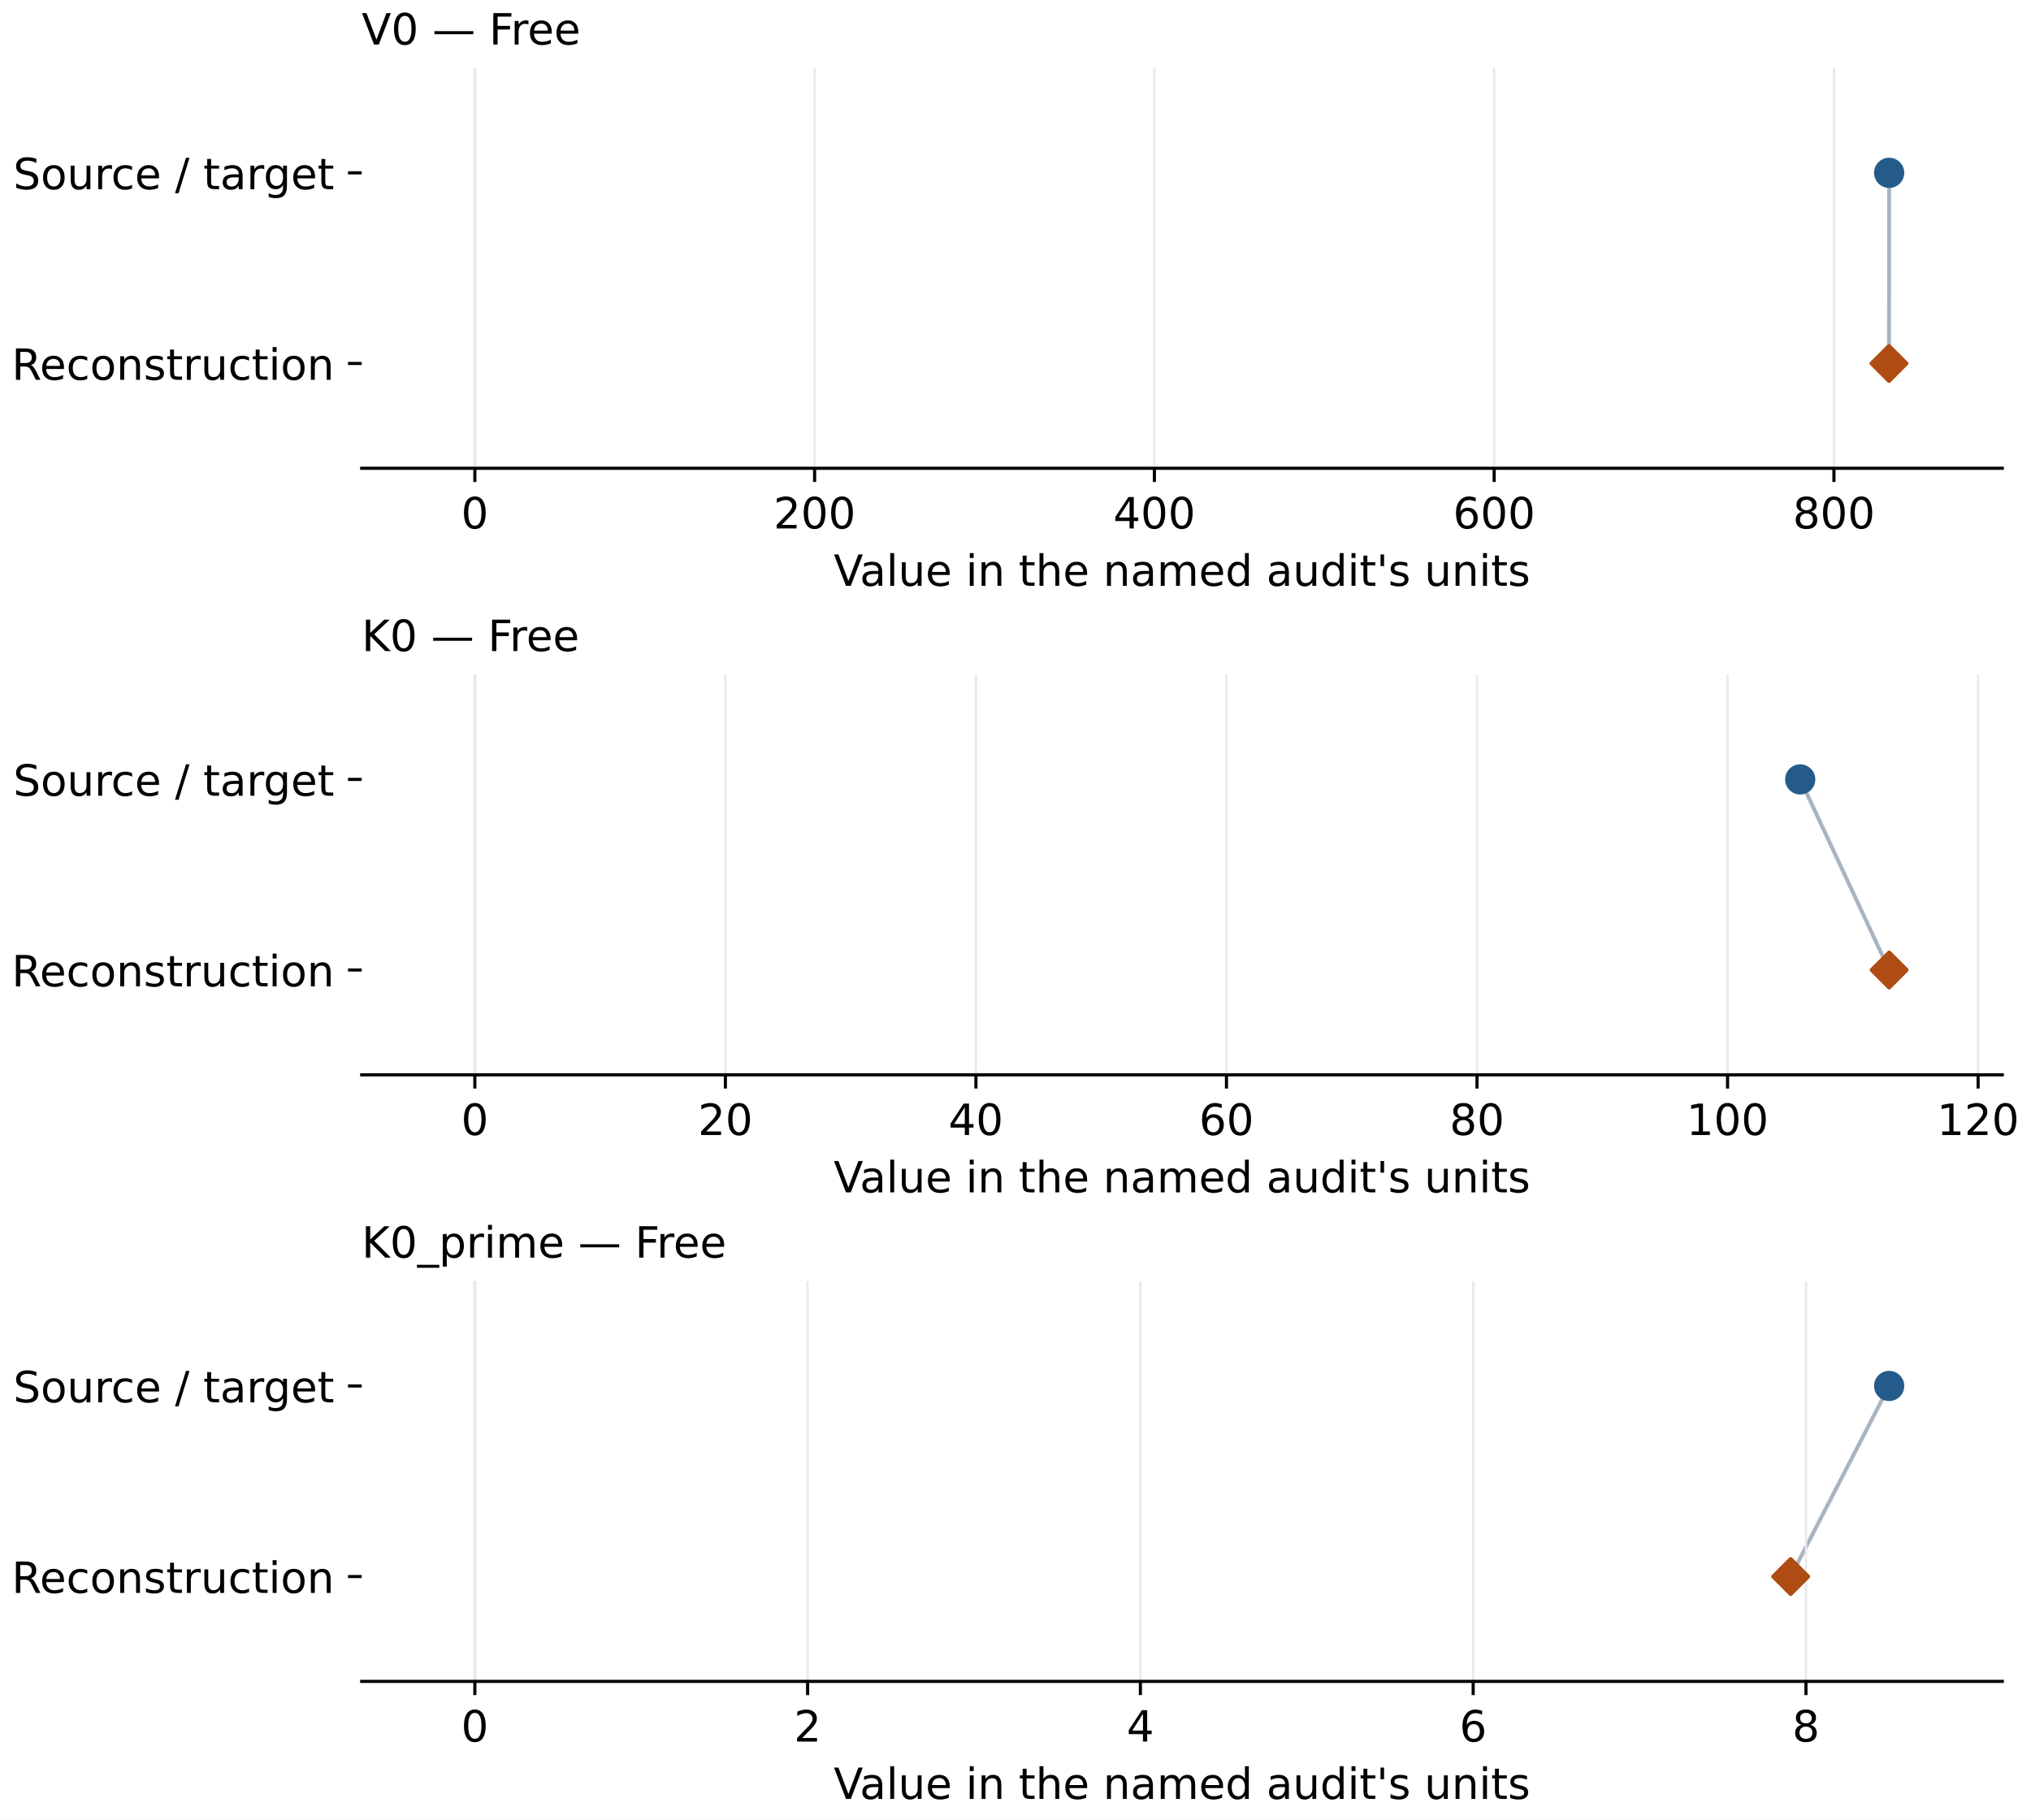
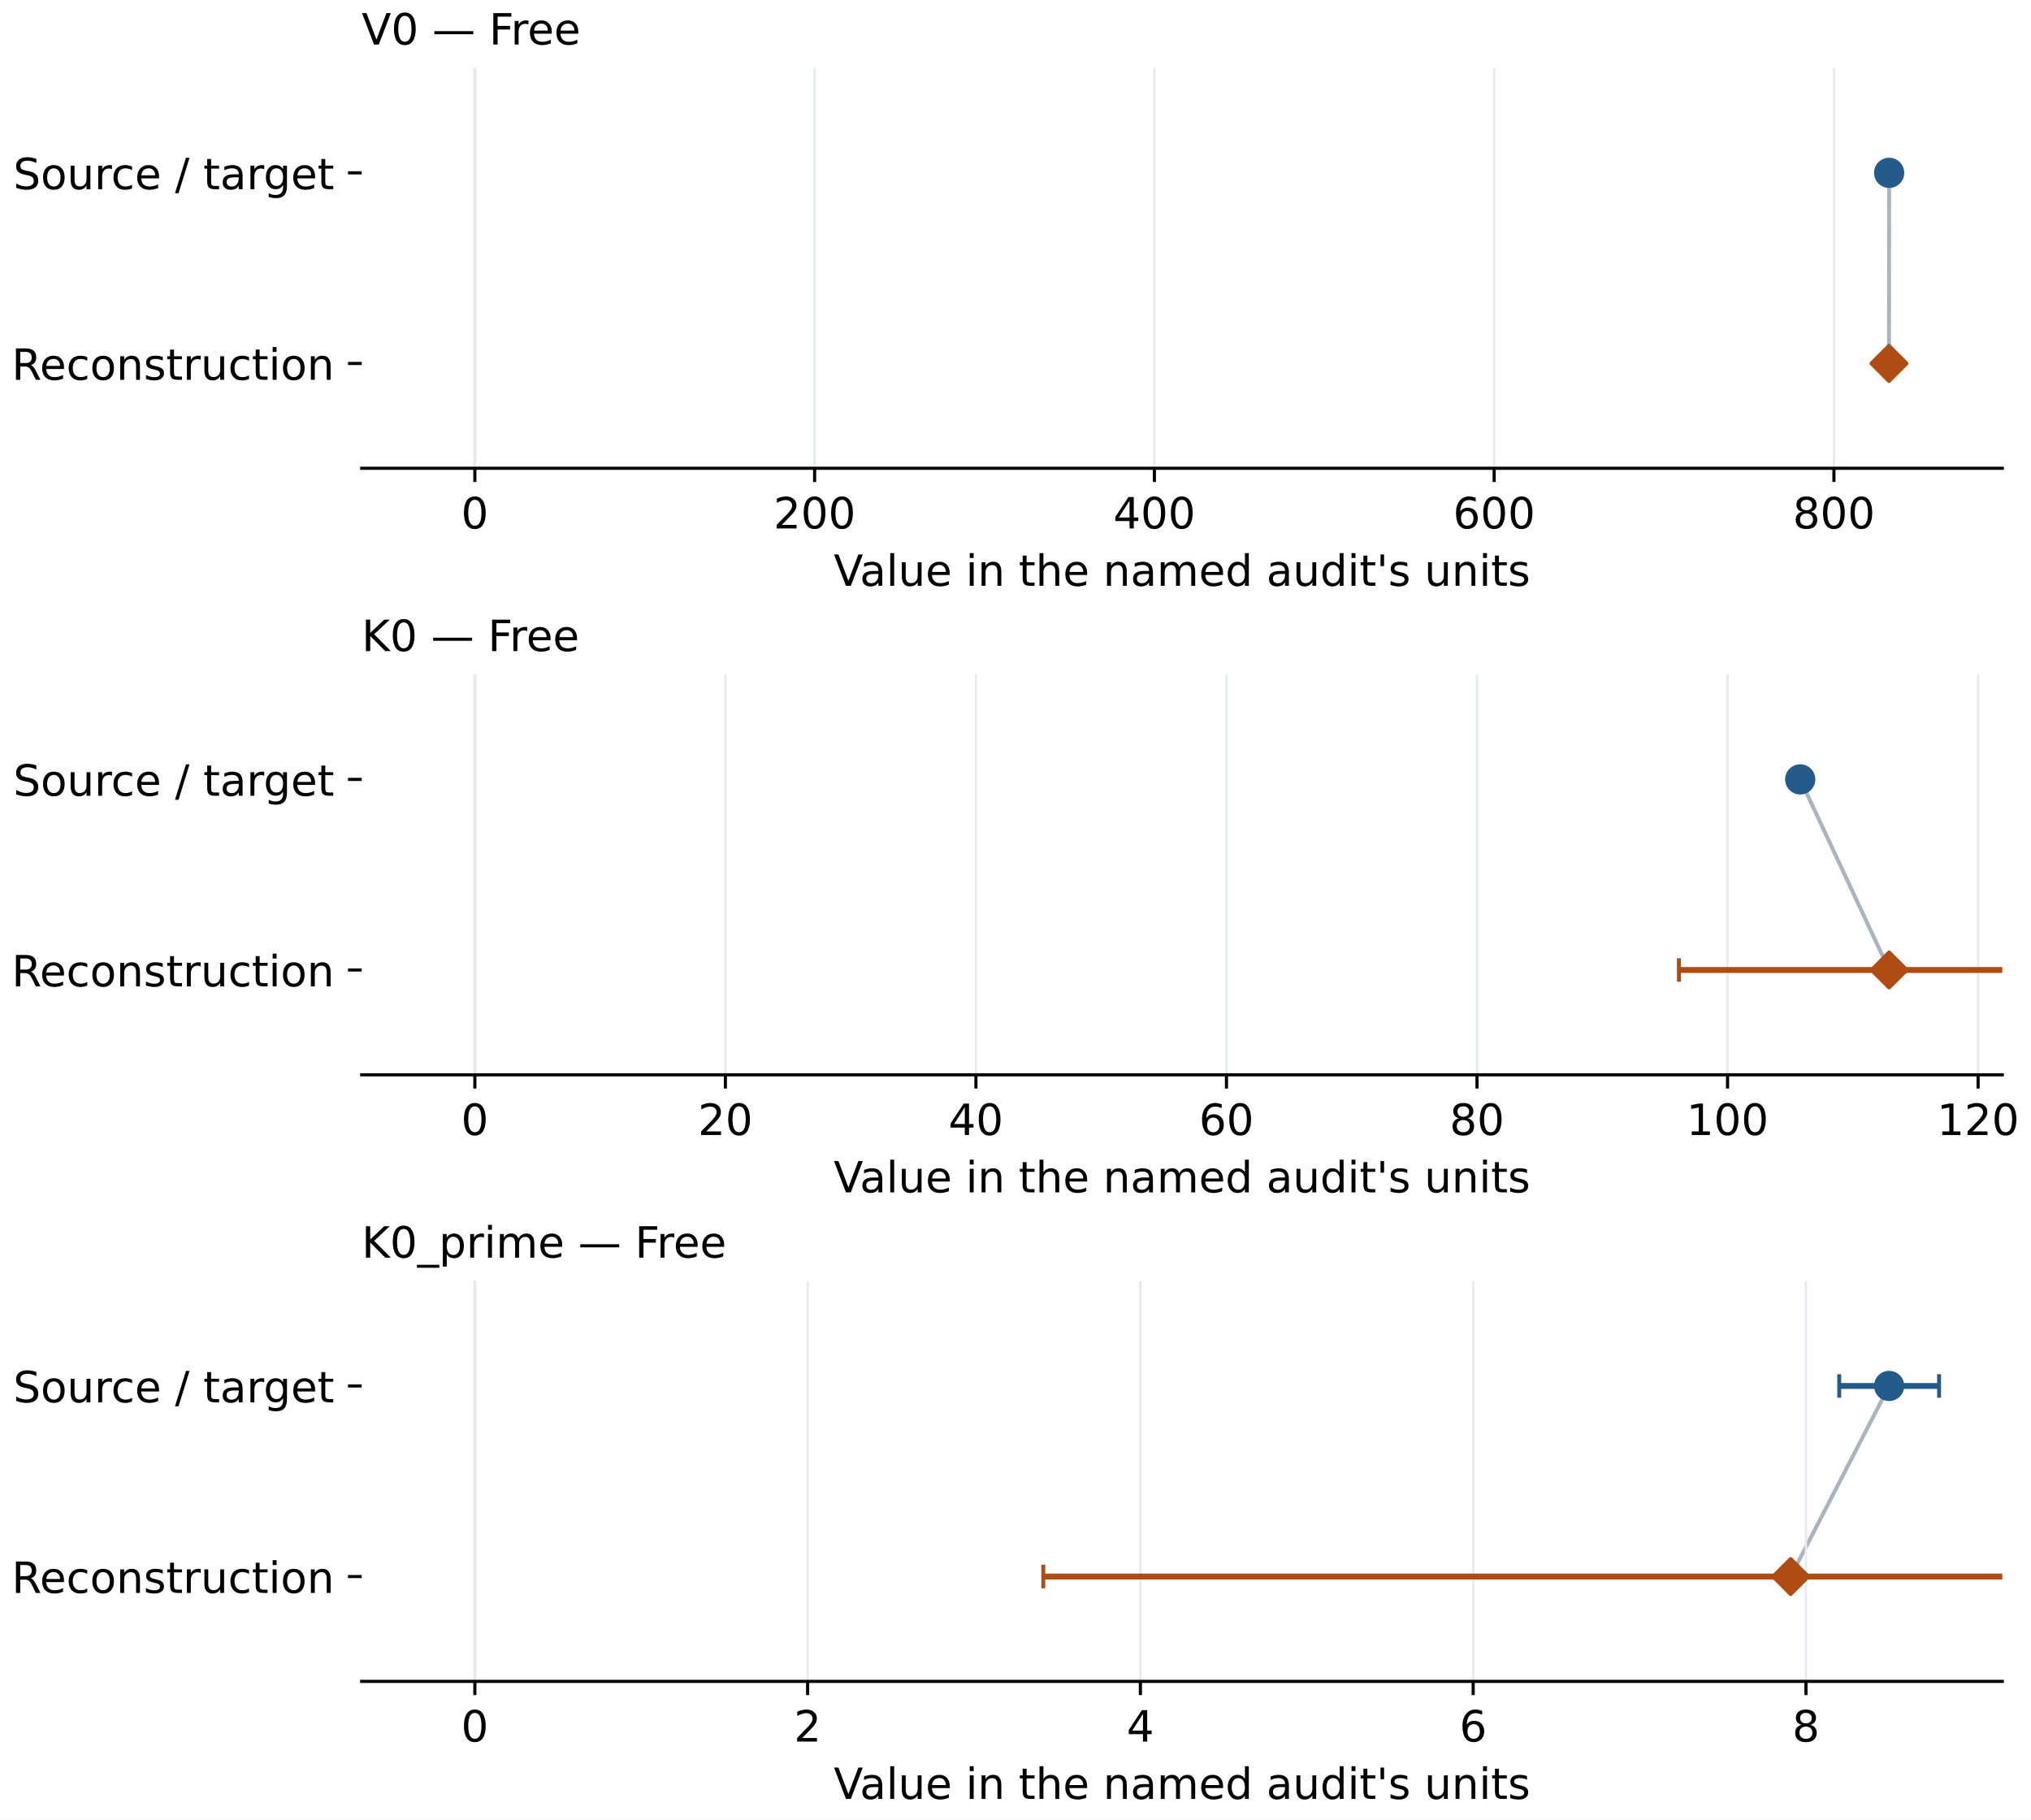
<svg xmlns="http://www.w3.org/2000/svg" xmlns:xlink="http://www.w3.org/1999/xlink" width="518.4pt" height="464.4pt" viewBox="0 0 518.4 464.4" version="1.1">
  <defs>
    <style type="text/css">*{stroke-linejoin: round; stroke-linecap: butt}</style>
  </defs>
  <g id="figure_1">
    <g id="patch_1">
      <path d="M 0 464.4 L 518.4 464.4 L 518.4 0 L 0 0 z " style="fill: #ffffff" />
    </g>
    <g id="axes_1">
      <g id="patch_2">
        <path d="M 92.321 119.508 L 511.072 119.508 L 511.072 17.359 L 92.321 17.359 z " style="fill: #ffffff" />
      </g>
      <g id="line2d_1">
        <path d="M 121.201 119.508 L 121.201 17.359 " clip-path="url(#p27439f4551)" style="fill: none; stroke: #c3cad2; stroke-width: 0.7; stroke-linecap: square" />
      </g>
      <g id="line2d_2">
        <path d="M 482.193 44.112 L 482.153 92.754 " clip-path="url(#p27439f4551)" style="fill: none; stroke: #aab4c0; stroke-linecap: square" />
      </g>
      <g id="matplotlib.axis_1">
        <g id="xtick_1">
          <g id="line2d_3">
            <path d="M 121.201 119.508 L 121.201 17.359 " clip-path="url(#p27439f4551)" style="fill: none; stroke: #e7eaee; stroke-width: 0.6; stroke-linecap: square" />
          </g>
          <g id="line2d_4">
            <defs>
              <path id="mb45e14ee2d" d="M 0 0 L 0 3.5 " style="stroke: #000000; stroke-width: 0.8" />
            </defs>
            <g>
              <use xlink:href="#mb45e14ee2d" x="121.201" y="119.508" style="stroke: #000000; stroke-width: 0.8" />
            </g>
          </g>
          <g id="text_1">
            <text style="font: 11px 'DejaVu Sans', Arial, sans-serif; text-anchor: middle" x="121.201" y="134.866" transform="rotate(-0 121.2009 134.8662)">0</text>
          </g>
        </g>
        <g id="xtick_2">
          <g id="line2d_5">
            <path d="M 207.926 119.508 L 207.926 17.359 " clip-path="url(#p27439f4551)" style="fill: none; stroke: #e7eaee; stroke-width: 0.6; stroke-linecap: square" />
          </g>
          <g id="line2d_6">
            <g>
              <use xlink:href="#mb45e14ee2d" x="207.926" y="119.508" style="stroke: #000000; stroke-width: 0.8" />
            </g>
          </g>
          <g id="text_2">
            <text style="font: 11px 'DejaVu Sans', Arial, sans-serif; text-anchor: middle" x="207.926" y="134.866" transform="rotate(-0 207.9257 134.8662)">200</text>
          </g>
        </g>
        <g id="xtick_3">
          <g id="line2d_7">
            <path d="M 294.65 119.508 L 294.65 17.359 " clip-path="url(#p27439f4551)" style="fill: none; stroke: #e7eaee; stroke-width: 0.6; stroke-linecap: square" />
          </g>
          <g id="line2d_8">
            <g>
              <use xlink:href="#mb45e14ee2d" x="294.65" y="119.508" style="stroke: #000000; stroke-width: 0.8" />
            </g>
          </g>
          <g id="text_3">
            <text style="font: 11px 'DejaVu Sans', Arial, sans-serif; text-anchor: middle" x="294.65" y="134.866" transform="rotate(-0 294.6505 134.8662)">400</text>
          </g>
        </g>
        <g id="xtick_4">
          <g id="line2d_9">
            <path d="M 381.375 119.508 L 381.375 17.359 " clip-path="url(#p27439f4551)" style="fill: none; stroke: #e7eaee; stroke-width: 0.6; stroke-linecap: square" />
          </g>
          <g id="line2d_10">
            <g>
              <use xlink:href="#mb45e14ee2d" x="381.375" y="119.508" style="stroke: #000000; stroke-width: 0.8" />
            </g>
          </g>
          <g id="text_4">
            <text style="font: 11px 'DejaVu Sans', Arial, sans-serif; text-anchor: middle" x="381.375" y="134.866" transform="rotate(-0 381.3753 134.8662)">600</text>
          </g>
        </g>
        <g id="xtick_5">
          <g id="line2d_11">
            <path d="M 468.1 119.508 L 468.1 17.359 " clip-path="url(#p27439f4551)" style="fill: none; stroke: #e7eaee; stroke-width: 0.6; stroke-linecap: square" />
          </g>
          <g id="line2d_12">
            <g>
              <use xlink:href="#mb45e14ee2d" x="468.1" y="119.508" style="stroke: #000000; stroke-width: 0.8" />
            </g>
          </g>
          <g id="text_5">
            <text style="font: 11px 'DejaVu Sans', Arial, sans-serif; text-anchor: middle" x="468.1" y="134.866" transform="rotate(-0 468.1001 134.8662)">800</text>
          </g>
        </g>
        <g id="text_6">
          <text style="font: 11px 'DejaVu Sans', Arial, sans-serif; text-anchor: middle" x="301.697" y="149.512" transform="rotate(-0 301.6969 149.5121)">Value in the named audit's units</text>
        </g>
      </g>
      <g id="matplotlib.axis_2">
        <g id="ytick_1">
          <g id="line2d_13">
            <defs>
              <path id="m7f30f8d901" d="M 0 0 L -3.5 0 " style="stroke: #000000; stroke-width: 0.8" />
            </defs>
            <g>
              <use xlink:href="#m7f30f8d901" x="92.321" y="92.754" style="stroke: #000000; stroke-width: 0.8" />
            </g>
          </g>
          <g id="text_7">
            <text style="font: 11px 'DejaVu Sans', Arial, sans-serif; text-anchor: end" x="85.321" y="96.934" transform="rotate(-0 85.32149 96.93362)">Reconstruction</text>
          </g>
        </g>
        <g id="ytick_2">
          <g id="line2d_14">
            <g>
              <use xlink:href="#m7f30f8d901" x="92.321" y="44.112" style="stroke: #000000; stroke-width: 0.8" />
            </g>
          </g>
          <g id="text_8">
            <text style="font: 11px 'DejaVu Sans', Arial, sans-serif; text-anchor: end" x="85.321" y="48.291" transform="rotate(-0 85.32149 48.29107)">Source / target</text>
          </g>
        </g>
      </g>
      <g id="PathCollection_1">
        <defs>
          <path id="m5b1aaaca44" d="M 0 3.354 C 0.89 3.354 1.743 3.001 2.372 2.372 C 3.001 1.743 3.354 0.89 3.354 0 C 3.354 -0.89 3.001 -1.743 2.372 -2.372 C 1.743 -3.001 0.89 -3.354 0 -3.354 C -0.89 -3.354 -1.743 -3.001 -2.372 -2.372 C -3.001 -1.743 -3.354 -0.89 -3.354 0 C -3.354 0.89 -3.001 1.743 -2.372 2.372 C -1.743 3.001 -0.89 3.354 0 3.354 z " style="stroke: #245b8a" />
        </defs>
        <g clip-path="url(#p27439f4551)">
          <use xlink:href="#m5b1aaaca44" x="482.193" y="44.112" style="fill: #245b8a; stroke: #245b8a" />
        </g>
      </g>
      <g id="PathCollection_2">
        <defs>
          <path id="m79c71298e6" d="M -0 4.472 L 4.472 0 L 0 -4.472 L -4.472 -0 z " style="stroke: #ae4c14" />
        </defs>
        <g clip-path="url(#p27439f4551)">
          <use xlink:href="#m79c71298e6" x="482.153" y="92.754" style="fill: #ae4c14; stroke: #ae4c14" />
        </g>
      </g>
+       <g id="LineCollection_1">
+         <path d="M 482.106 44.112 L 482.28 44.112 " clip-path="url(#p27439f4551)" style="fill: none; stroke: #245b8a; stroke-width: 1.5" />
+       </g>
+       <g id="line2d_15">
+         <defs>
+           <path id="m002537e231" d="M 0 3 L 0 -3 " style="stroke: #245b8a" />
+         </defs>
+         <g clip-path="url(#p27439f4551)">
+           <use xlink:href="#m002537e231" x="482.106" y="44.112" style="fill: #245b8a; stroke: #245b8a" />
+         </g>
+       </g>
+       <g id="line2d_16">
+         <g clip-path="url(#p27439f4551)">
+           <use xlink:href="#m002537e231" x="482.28" y="44.112" style="fill: #245b8a; stroke: #245b8a" />
+         </g>
+       </g>
+       <g id="LineCollection_2">
+         <path d="M 481.338 92.754 L 482.968 92.754 " clip-path="url(#p27439f4551)" style="fill: none; stroke: #ae4c14; stroke-width: 1.5" />
+       </g>
+       <g id="line2d_17">
+         <defs>
+           <path id="m3def4cd5cd" d="M 0 3 L 0 -3 " style="stroke: #ae4c14" />
+         </defs>
+         <g clip-path="url(#p27439f4551)">
+           <use xlink:href="#m3def4cd5cd" x="481.338" y="92.754" style="fill: #ae4c14; stroke: #ae4c14" />
+         </g>
+       </g>
+       <g id="line2d_18">
+         <g clip-path="url(#p27439f4551)">
+           <use xlink:href="#m3def4cd5cd" x="482.968" y="92.754" style="fill: #ae4c14; stroke: #ae4c14" />
+         </g>
+       </g>
      <g id="patch_3">
        <path d="M 92.321 119.508 L 511.072 119.508 " style="fill: none; stroke: #000000; stroke-width: 0.8; stroke-linejoin: miter; stroke-linecap: square" />
      </g>
      <g id="text_9">
        <text style="font: 11px 'DejaVu Sans', Arial, sans-serif; text-anchor: start" x="92.321" y="11.359" transform="rotate(-0 92.32149 11.35852)">V0 — Free</text>
      </g>
    </g>
    <g id="axes_2">
      <g id="patch_4">
        <path d="M 92.321 274.308 L 511.072 274.308 L 511.072 172.159 L 92.321 172.159 z " style="fill: #ffffff" />
      </g>
-       <g id="line2d_15">
+       <g id="line2d_19">
        <path d="M 121.201 274.308 L 121.201 172.159 " clip-path="url(#pd95e687f2c)" style="fill: none; stroke: #c3cad2; stroke-width: 0.7; stroke-linecap: square" />
      </g>
-       <g id="line2d_16">
+       <g id="line2d_20">
        <path d="M 459.494 198.912 L 482.193 247.554 " clip-path="url(#pd95e687f2c)" style="fill: none; stroke: #aab4c0; stroke-linecap: square" />
      </g>
      <g id="matplotlib.axis_3">
        <g id="xtick_6">
-           <g id="line2d_17">
+           <g id="line2d_21">
            <path d="M 121.201 274.308 L 121.201 172.159 " clip-path="url(#pd95e687f2c)" style="fill: none; stroke: #e7eaee; stroke-width: 0.6; stroke-linecap: square" />
          </g>
-           <g id="line2d_18">
+           <g id="line2d_22">
            <g>
              <use xlink:href="#mb45e14ee2d" x="121.201" y="274.308" style="stroke: #000000; stroke-width: 0.8" />
            </g>
          </g>
          <g id="text_10">
            <text style="font: 11px 'DejaVu Sans', Arial, sans-serif; text-anchor: middle" x="121.201" y="289.666" transform="rotate(-0 121.2009 289.6662)">0</text>
          </g>
        </g>
        <g id="xtick_7">
-           <g id="line2d_19">
+           <g id="line2d_23">
            <path d="M 185.15 274.308 L 185.15 172.159 " clip-path="url(#pd95e687f2c)" style="fill: none; stroke: #e7eaee; stroke-width: 0.6; stroke-linecap: square" />
          </g>
-           <g id="line2d_20">
+           <g id="line2d_24">
            <g>
              <use xlink:href="#mb45e14ee2d" x="185.15" y="274.308" style="stroke: #000000; stroke-width: 0.8" />
            </g>
          </g>
          <g id="text_11">
            <text style="font: 11px 'DejaVu Sans', Arial, sans-serif; text-anchor: middle" x="185.15" y="289.666" transform="rotate(-0 185.1504 289.6662)">20</text>
          </g>
        </g>
        <g id="xtick_8">
-           <g id="line2d_21">
+           <g id="line2d_25">
            <path d="M 249.1 274.308 L 249.1 172.159 " clip-path="url(#pd95e687f2c)" style="fill: none; stroke: #e7eaee; stroke-width: 0.6; stroke-linecap: square" />
          </g>
-           <g id="line2d_22">
+           <g id="line2d_26">
            <g>
              <use xlink:href="#mb45e14ee2d" x="249.1" y="274.308" style="stroke: #000000; stroke-width: 0.8" />
            </g>
          </g>
          <g id="text_12">
            <text style="font: 11px 'DejaVu Sans', Arial, sans-serif; text-anchor: middle" x="249.1" y="289.666" transform="rotate(-0 249.0999 289.6662)">40</text>
          </g>
        </g>
        <g id="xtick_9">
-           <g id="line2d_23">
+           <g id="line2d_27">
            <path d="M 313.049 274.308 L 313.049 172.159 " clip-path="url(#pd95e687f2c)" style="fill: none; stroke: #e7eaee; stroke-width: 0.6; stroke-linecap: square" />
          </g>
-           <g id="line2d_24">
+           <g id="line2d_28">
            <g>
              <use xlink:href="#mb45e14ee2d" x="313.049" y="274.308" style="stroke: #000000; stroke-width: 0.8" />
            </g>
          </g>
          <g id="text_13">
            <text style="font: 11px 'DejaVu Sans', Arial, sans-serif; text-anchor: middle" x="313.049" y="289.666" transform="rotate(-0 313.0494 289.6662)">60</text>
          </g>
        </g>
        <g id="xtick_10">
-           <g id="line2d_25">
+           <g id="line2d_29">
            <path d="M 376.999 274.308 L 376.999 172.159 " clip-path="url(#pd95e687f2c)" style="fill: none; stroke: #e7eaee; stroke-width: 0.6; stroke-linecap: square" />
          </g>
-           <g id="line2d_26">
+           <g id="line2d_30">
            <g>
              <use xlink:href="#mb45e14ee2d" x="376.999" y="274.308" style="stroke: #000000; stroke-width: 0.8" />
            </g>
          </g>
          <g id="text_14">
            <text style="font: 11px 'DejaVu Sans', Arial, sans-serif; text-anchor: middle" x="376.999" y="289.666" transform="rotate(-0 376.9989 289.6662)">80</text>
          </g>
        </g>
        <g id="xtick_11">
-           <g id="line2d_27">
+           <g id="line2d_31">
            <path d="M 440.948 274.308 L 440.948 172.159 " clip-path="url(#pd95e687f2c)" style="fill: none; stroke: #e7eaee; stroke-width: 0.6; stroke-linecap: square" />
          </g>
-           <g id="line2d_28">
+           <g id="line2d_32">
            <g>
              <use xlink:href="#mb45e14ee2d" x="440.948" y="274.308" style="stroke: #000000; stroke-width: 0.8" />
            </g>
          </g>
          <g id="text_15">
            <text style="font: 11px 'DejaVu Sans', Arial, sans-serif; text-anchor: middle" x="440.948" y="289.666" transform="rotate(-0 440.9485 289.6662)">100</text>
          </g>
        </g>
        <g id="xtick_12">
-           <g id="line2d_29">
+           <g id="line2d_33">
            <path d="M 504.898 274.308 L 504.898 172.159 " clip-path="url(#pd95e687f2c)" style="fill: none; stroke: #e7eaee; stroke-width: 0.6; stroke-linecap: square" />
          </g>
-           <g id="line2d_30">
+           <g id="line2d_34">
            <g>
              <use xlink:href="#mb45e14ee2d" x="504.898" y="274.308" style="stroke: #000000; stroke-width: 0.8" />
            </g>
          </g>
          <g id="text_16">
            <text style="font: 11px 'DejaVu Sans', Arial, sans-serif; text-anchor: middle" x="504.898" y="289.666" transform="rotate(-0 504.898 289.6662)">120</text>
          </g>
        </g>
        <g id="text_17">
          <text style="font: 11px 'DejaVu Sans', Arial, sans-serif; text-anchor: middle" x="301.697" y="304.312" transform="rotate(-0 301.6969 304.3121)">Value in the named audit's units</text>
        </g>
      </g>
      <g id="matplotlib.axis_4">
        <g id="ytick_3">
-           <g id="line2d_31">
+           <g id="line2d_35">
            <g>
              <use xlink:href="#m7f30f8d901" x="92.321" y="247.554" style="stroke: #000000; stroke-width: 0.8" />
            </g>
          </g>
          <g id="text_18">
            <text style="font: 11px 'DejaVu Sans', Arial, sans-serif; text-anchor: end" x="85.321" y="251.734" transform="rotate(-0 85.32149 251.7336)">Reconstruction</text>
          </g>
        </g>
        <g id="ytick_4">
-           <g id="line2d_32">
+           <g id="line2d_36">
            <g>
              <use xlink:href="#m7f30f8d901" x="92.321" y="198.912" style="stroke: #000000; stroke-width: 0.8" />
            </g>
          </g>
          <g id="text_19">
            <text style="font: 11px 'DejaVu Sans', Arial, sans-serif; text-anchor: end" x="85.321" y="203.091" transform="rotate(-0 85.32149 203.0911)">Source / target</text>
          </g>
        </g>
      </g>
      <g id="PathCollection_3">
        <g clip-path="url(#pd95e687f2c)">
          <use xlink:href="#m5b1aaaca44" x="459.494" y="198.912" style="fill: #245b8a; stroke: #245b8a" />
        </g>
      </g>
      <g id="PathCollection_4">
        <g clip-path="url(#pd95e687f2c)">
          <use xlink:href="#m79c71298e6" x="482.193" y="247.554" style="fill: #ae4c14; stroke: #ae4c14" />
+         </g>
+       </g>
+       <g id="LineCollection_3">
+         <path d="M 457.895 198.912 L 461.093 198.912 " clip-path="url(#pd95e687f2c)" style="fill: none; stroke: #245b8a; stroke-width: 1.5" />
+       </g>
+       <g id="line2d_37">
+         <g clip-path="url(#pd95e687f2c)">
+           <use xlink:href="#m002537e231" x="457.895" y="198.912" style="fill: #245b8a; stroke: #245b8a" />
+         </g>
+       </g>
+       <g id="line2d_38">
+         <g clip-path="url(#pd95e687f2c)">
+           <use xlink:href="#m002537e231" x="461.093" y="198.912" style="fill: #245b8a; stroke: #245b8a" />
+         </g>
+       </g>
+       <g id="LineCollection_4">
+         <path d="M 428.529 247.554 L 519.4 247.554 " clip-path="url(#pd95e687f2c)" style="fill: none; stroke: #ae4c14; stroke-width: 1.5" />
+       </g>
+       <g id="line2d_39">
+         <g clip-path="url(#pd95e687f2c)">
+           <use xlink:href="#m3def4cd5cd" x="428.529" y="247.554" style="fill: #ae4c14; stroke: #ae4c14" />
+         </g>
+       </g>
+       <g id="line2d_40">
+         <g clip-path="url(#pd95e687f2c)">
+           <use xlink:href="#m3def4cd5cd" x="535.857" y="247.554" style="fill: #ae4c14; stroke: #ae4c14" />
        </g>
      </g>
      <g id="patch_5">
        <path d="M 92.321 274.308 L 511.072 274.308 " style="fill: none; stroke: #000000; stroke-width: 0.8; stroke-linejoin: miter; stroke-linecap: square" />
      </g>
      <g id="text_20">
        <text style="font: 11px 'DejaVu Sans', Arial, sans-serif; text-anchor: start" x="92.321" y="166.159" transform="rotate(-0 92.32149 166.1585)">K0 — Free</text>
      </g>
    </g>
    <g id="axes_3">
      <g id="patch_6">
        <path d="M 92.321 429.108 L 511.072 429.108 L 511.072 326.959 L 92.321 326.959 z " style="fill: #ffffff" />
      </g>
-       <g id="line2d_33">
+       <g id="line2d_41">
        <path d="M 121.201 429.108 L 121.201 326.959 " clip-path="url(#p918e37014a)" style="fill: none; stroke: #c3cad2; stroke-width: 0.7; stroke-linecap: square" />
      </g>
-       <g id="line2d_34">
+       <g id="line2d_42">
        <path d="M 482.193 353.712 L 457.055 402.354 " clip-path="url(#p918e37014a)" style="fill: none; stroke: #aab4c0; stroke-linecap: square" />
      </g>
      <g id="matplotlib.axis_5">
        <g id="xtick_13">
-           <g id="line2d_35">
+           <g id="line2d_43">
            <path d="M 121.201 429.108 L 121.201 326.959 " clip-path="url(#p918e37014a)" style="fill: none; stroke: #e7eaee; stroke-width: 0.6; stroke-linecap: square" />
          </g>
-           <g id="line2d_36">
+           <g id="line2d_44">
            <g>
              <use xlink:href="#mb45e14ee2d" x="121.201" y="429.108" style="stroke: #000000; stroke-width: 0.8" />
            </g>
          </g>
          <g id="text_21">
            <text style="font: 11px 'DejaVu Sans', Arial, sans-serif; text-anchor: middle" x="121.201" y="444.466" transform="rotate(-0 121.2009 444.4662)">0</text>
          </g>
        </g>
        <g id="xtick_14">
-           <g id="line2d_37">
+           <g id="line2d_45">
            <path d="M 206.14 429.108 L 206.14 326.959 " clip-path="url(#p918e37014a)" style="fill: none; stroke: #e7eaee; stroke-width: 0.6; stroke-linecap: square" />
          </g>
-           <g id="line2d_38">
+           <g id="line2d_46">
            <g>
              <use xlink:href="#mb45e14ee2d" x="206.14" y="429.108" style="stroke: #000000; stroke-width: 0.8" />
            </g>
          </g>
          <g id="text_22">
            <text style="font: 11px 'DejaVu Sans', Arial, sans-serif; text-anchor: middle" x="206.14" y="444.466" transform="rotate(-0 206.1401 444.4662)">2</text>
          </g>
        </g>
        <g id="xtick_15">
-           <g id="line2d_39">
+           <g id="line2d_47">
            <path d="M 291.079 429.108 L 291.079 326.959 " clip-path="url(#p918e37014a)" style="fill: none; stroke: #e7eaee; stroke-width: 0.6; stroke-linecap: square" />
          </g>
-           <g id="line2d_40">
+           <g id="line2d_48">
            <g>
              <use xlink:href="#mb45e14ee2d" x="291.079" y="429.108" style="stroke: #000000; stroke-width: 0.8" />
            </g>
          </g>
          <g id="text_23">
            <text style="font: 11px 'DejaVu Sans', Arial, sans-serif; text-anchor: middle" x="291.079" y="444.466" transform="rotate(-0 291.0794 444.4662)">4</text>
          </g>
        </g>
        <g id="xtick_16">
-           <g id="line2d_41">
+           <g id="line2d_49">
            <path d="M 376.019 429.108 L 376.019 326.959 " clip-path="url(#p918e37014a)" style="fill: none; stroke: #e7eaee; stroke-width: 0.6; stroke-linecap: square" />
          </g>
-           <g id="line2d_42">
+           <g id="line2d_50">
            <g>
              <use xlink:href="#mb45e14ee2d" x="376.019" y="429.108" style="stroke: #000000; stroke-width: 0.8" />
            </g>
          </g>
          <g id="text_24">
            <text style="font: 11px 'DejaVu Sans', Arial, sans-serif; text-anchor: middle" x="376.019" y="444.466" transform="rotate(-0 376.0187 444.4662)">6</text>
          </g>
        </g>
        <g id="xtick_17">
-           <g id="line2d_43">
+           <g id="line2d_51">
            <path d="M 460.958 429.108 L 460.958 326.959 " clip-path="url(#p918e37014a)" style="fill: none; stroke: #e7eaee; stroke-width: 0.6; stroke-linecap: square" />
          </g>
-           <g id="line2d_44">
+           <g id="line2d_52">
            <g>
              <use xlink:href="#mb45e14ee2d" x="460.958" y="429.108" style="stroke: #000000; stroke-width: 0.8" />
            </g>
          </g>
          <g id="text_25">
            <text style="font: 11px 'DejaVu Sans', Arial, sans-serif; text-anchor: middle" x="460.958" y="444.466" transform="rotate(-0 460.958 444.4662)">8</text>
          </g>
        </g>
        <g id="text_26">
          <text style="font: 11px 'DejaVu Sans', Arial, sans-serif; text-anchor: middle" x="301.697" y="459.112" transform="rotate(-0 301.6969 459.1121)">Value in the named audit's units</text>
        </g>
      </g>
      <g id="matplotlib.axis_6">
        <g id="ytick_5">
-           <g id="line2d_45">
+           <g id="line2d_53">
            <g>
              <use xlink:href="#m7f30f8d901" x="92.321" y="402.354" style="stroke: #000000; stroke-width: 0.8" />
            </g>
          </g>
          <g id="text_27">
            <text style="font: 11px 'DejaVu Sans', Arial, sans-serif; text-anchor: end" x="85.321" y="406.534" transform="rotate(-0 85.32149 406.5336)">Reconstruction</text>
          </g>
        </g>
        <g id="ytick_6">
-           <g id="line2d_46">
+           <g id="line2d_54">
            <g>
              <use xlink:href="#m7f30f8d901" x="92.321" y="353.712" style="stroke: #000000; stroke-width: 0.8" />
            </g>
          </g>
          <g id="text_28">
            <text style="font: 11px 'DejaVu Sans', Arial, sans-serif; text-anchor: end" x="85.321" y="357.891" transform="rotate(-0 85.32149 357.8911)">Source / target</text>
          </g>
        </g>
      </g>
      <g id="PathCollection_5">
        <g clip-path="url(#p918e37014a)">
          <use xlink:href="#m5b1aaaca44" x="482.193" y="353.712" style="fill: #245b8a; stroke: #245b8a" />
        </g>
      </g>
      <g id="PathCollection_6">
        <g clip-path="url(#p918e37014a)">
          <use xlink:href="#m79c71298e6" x="457.055" y="402.354" style="fill: #ae4c14; stroke: #ae4c14" />
+         </g>
+       </g>
+       <g id="LineCollection_5">
+         <path d="M 469.452 353.712 L 494.934 353.712 " clip-path="url(#p918e37014a)" style="fill: none; stroke: #245b8a; stroke-width: 1.5" />
+       </g>
+       <g id="line2d_55">
+         <g clip-path="url(#p918e37014a)">
+           <use xlink:href="#m002537e231" x="469.452" y="353.712" style="fill: #245b8a; stroke: #245b8a" />
+         </g>
+       </g>
+       <g id="line2d_56">
+         <g clip-path="url(#p918e37014a)">
+           <use xlink:href="#m002537e231" x="494.934" y="353.712" style="fill: #245b8a; stroke: #245b8a" />
+         </g>
+       </g>
+       <g id="LineCollection_6">
+         <path d="M 266.294 402.354 L 519.4 402.354 " clip-path="url(#p918e37014a)" style="fill: none; stroke: #ae4c14; stroke-width: 1.5" />
+       </g>
+       <g id="line2d_57">
+         <g clip-path="url(#p918e37014a)">
+           <use xlink:href="#m3def4cd5cd" x="266.294" y="402.354" style="fill: #ae4c14; stroke: #ae4c14" />
+         </g>
+       </g>
+       <g id="line2d_58">
+         <g clip-path="url(#p918e37014a)">
+           <use xlink:href="#m3def4cd5cd" x="647.816" y="402.354" style="fill: #ae4c14; stroke: #ae4c14" />
        </g>
      </g>
      <g id="patch_7">
        <path d="M 92.321 429.108 L 511.072 429.108 " style="fill: none; stroke: #000000; stroke-width: 0.8; stroke-linejoin: miter; stroke-linecap: square" />
      </g>
      <g id="text_29">
        <text style="font: 11px 'DejaVu Sans', Arial, sans-serif; text-anchor: start" x="92.321" y="320.959" transform="rotate(-0 92.32149 320.9585)">K0_prime — Free</text>
      </g>
    </g>
  </g>
  <defs>
    <clipPath id="p27439f4551">
      <rect x="92.321" y="17.359" width="418.751" height="102.149" />
    </clipPath>
    <clipPath id="pd95e687f2c">
      <rect x="92.321" y="172.159" width="418.751" height="102.149" />
    </clipPath>
    <clipPath id="p918e37014a">
      <rect x="92.321" y="326.959" width="418.751" height="102.149" />
    </clipPath>
  </defs>
</svg>
